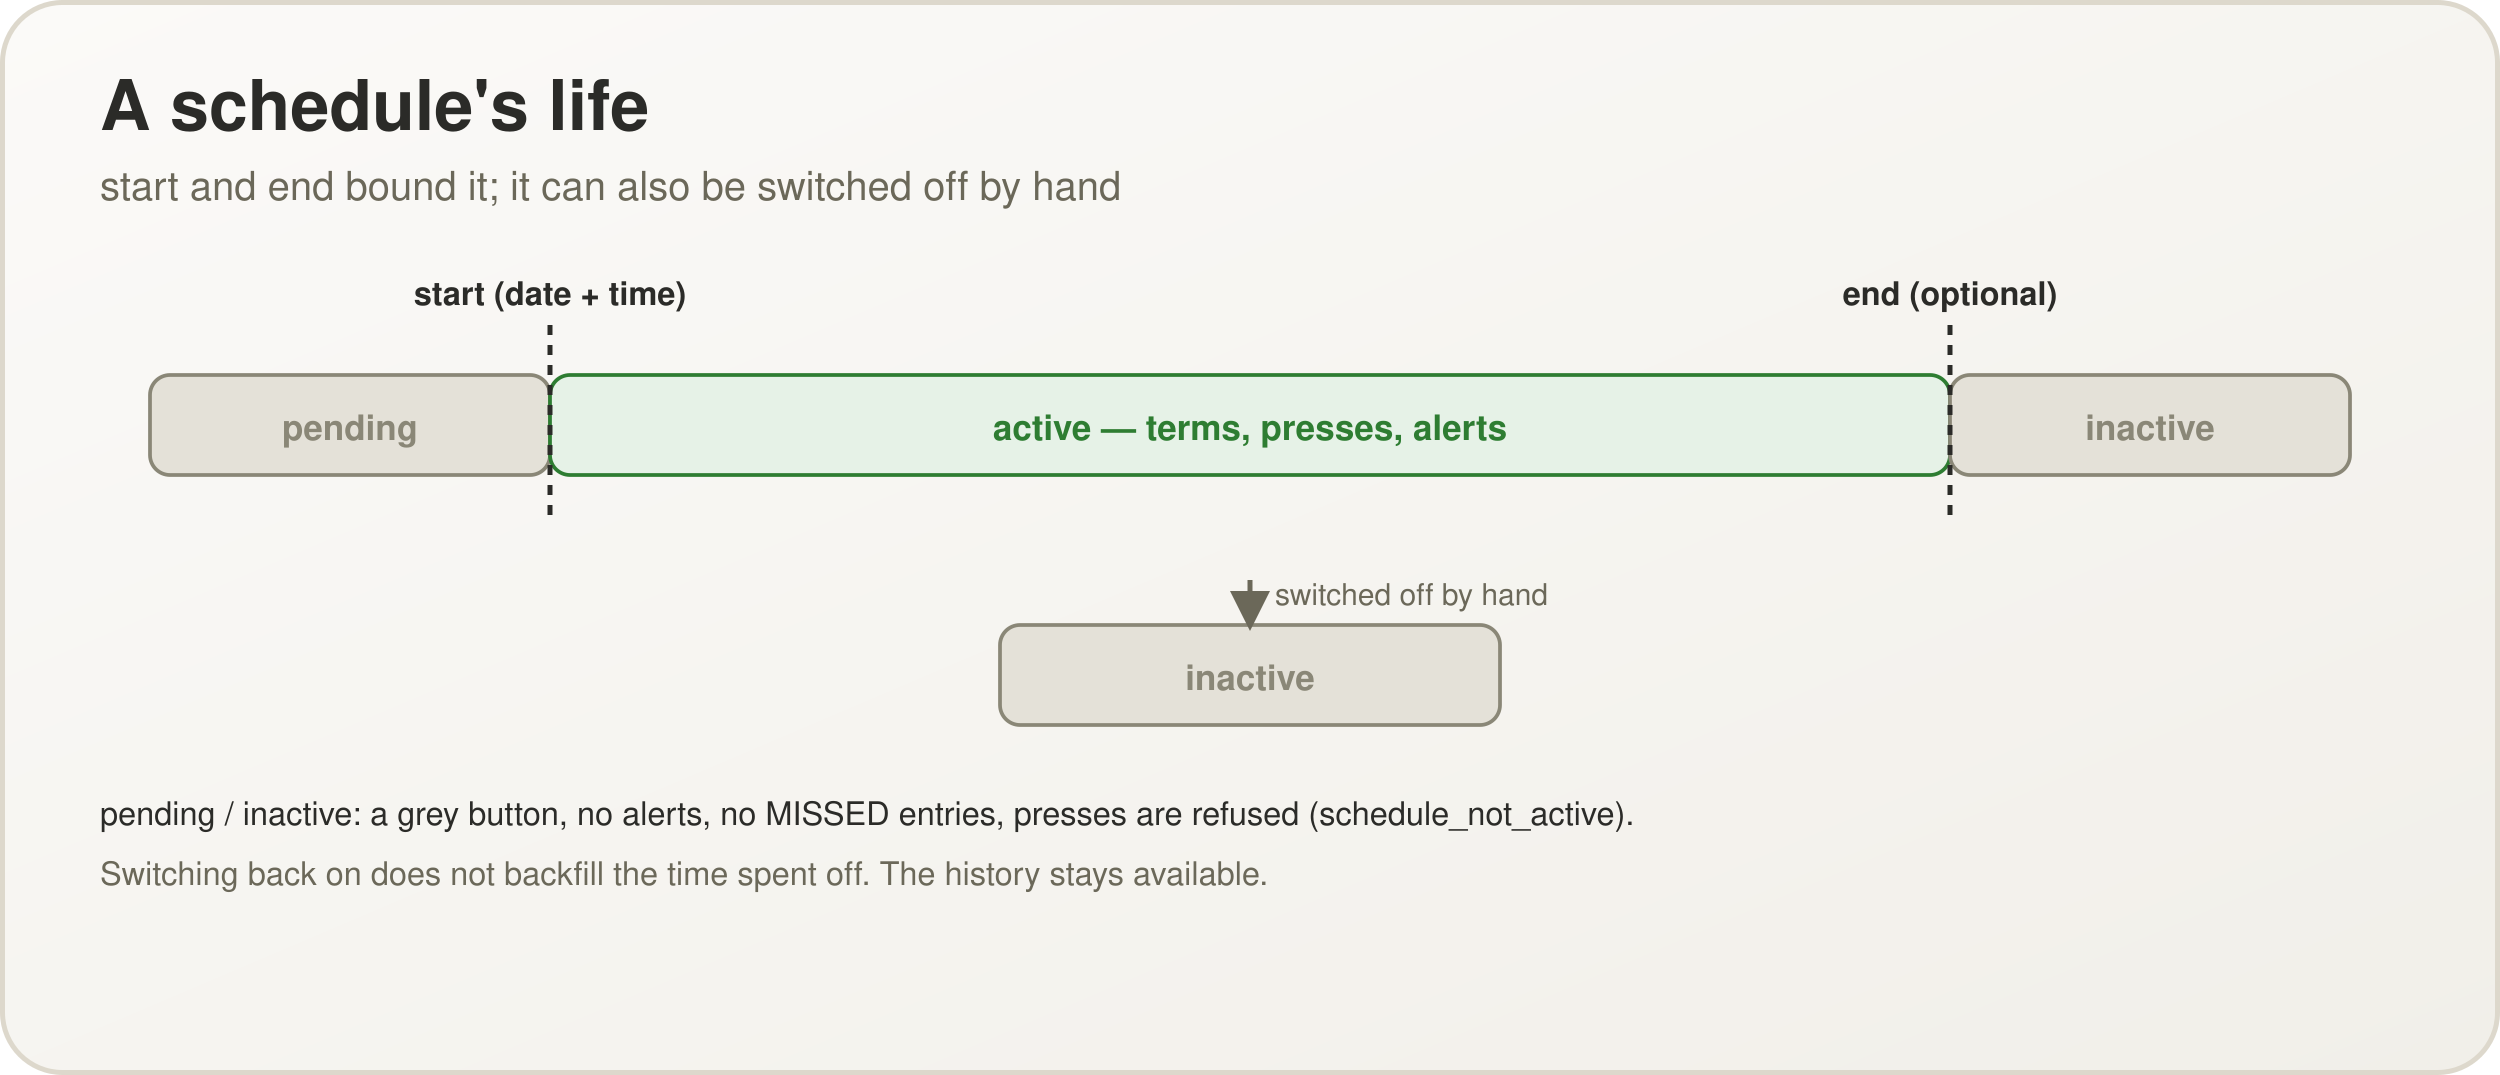
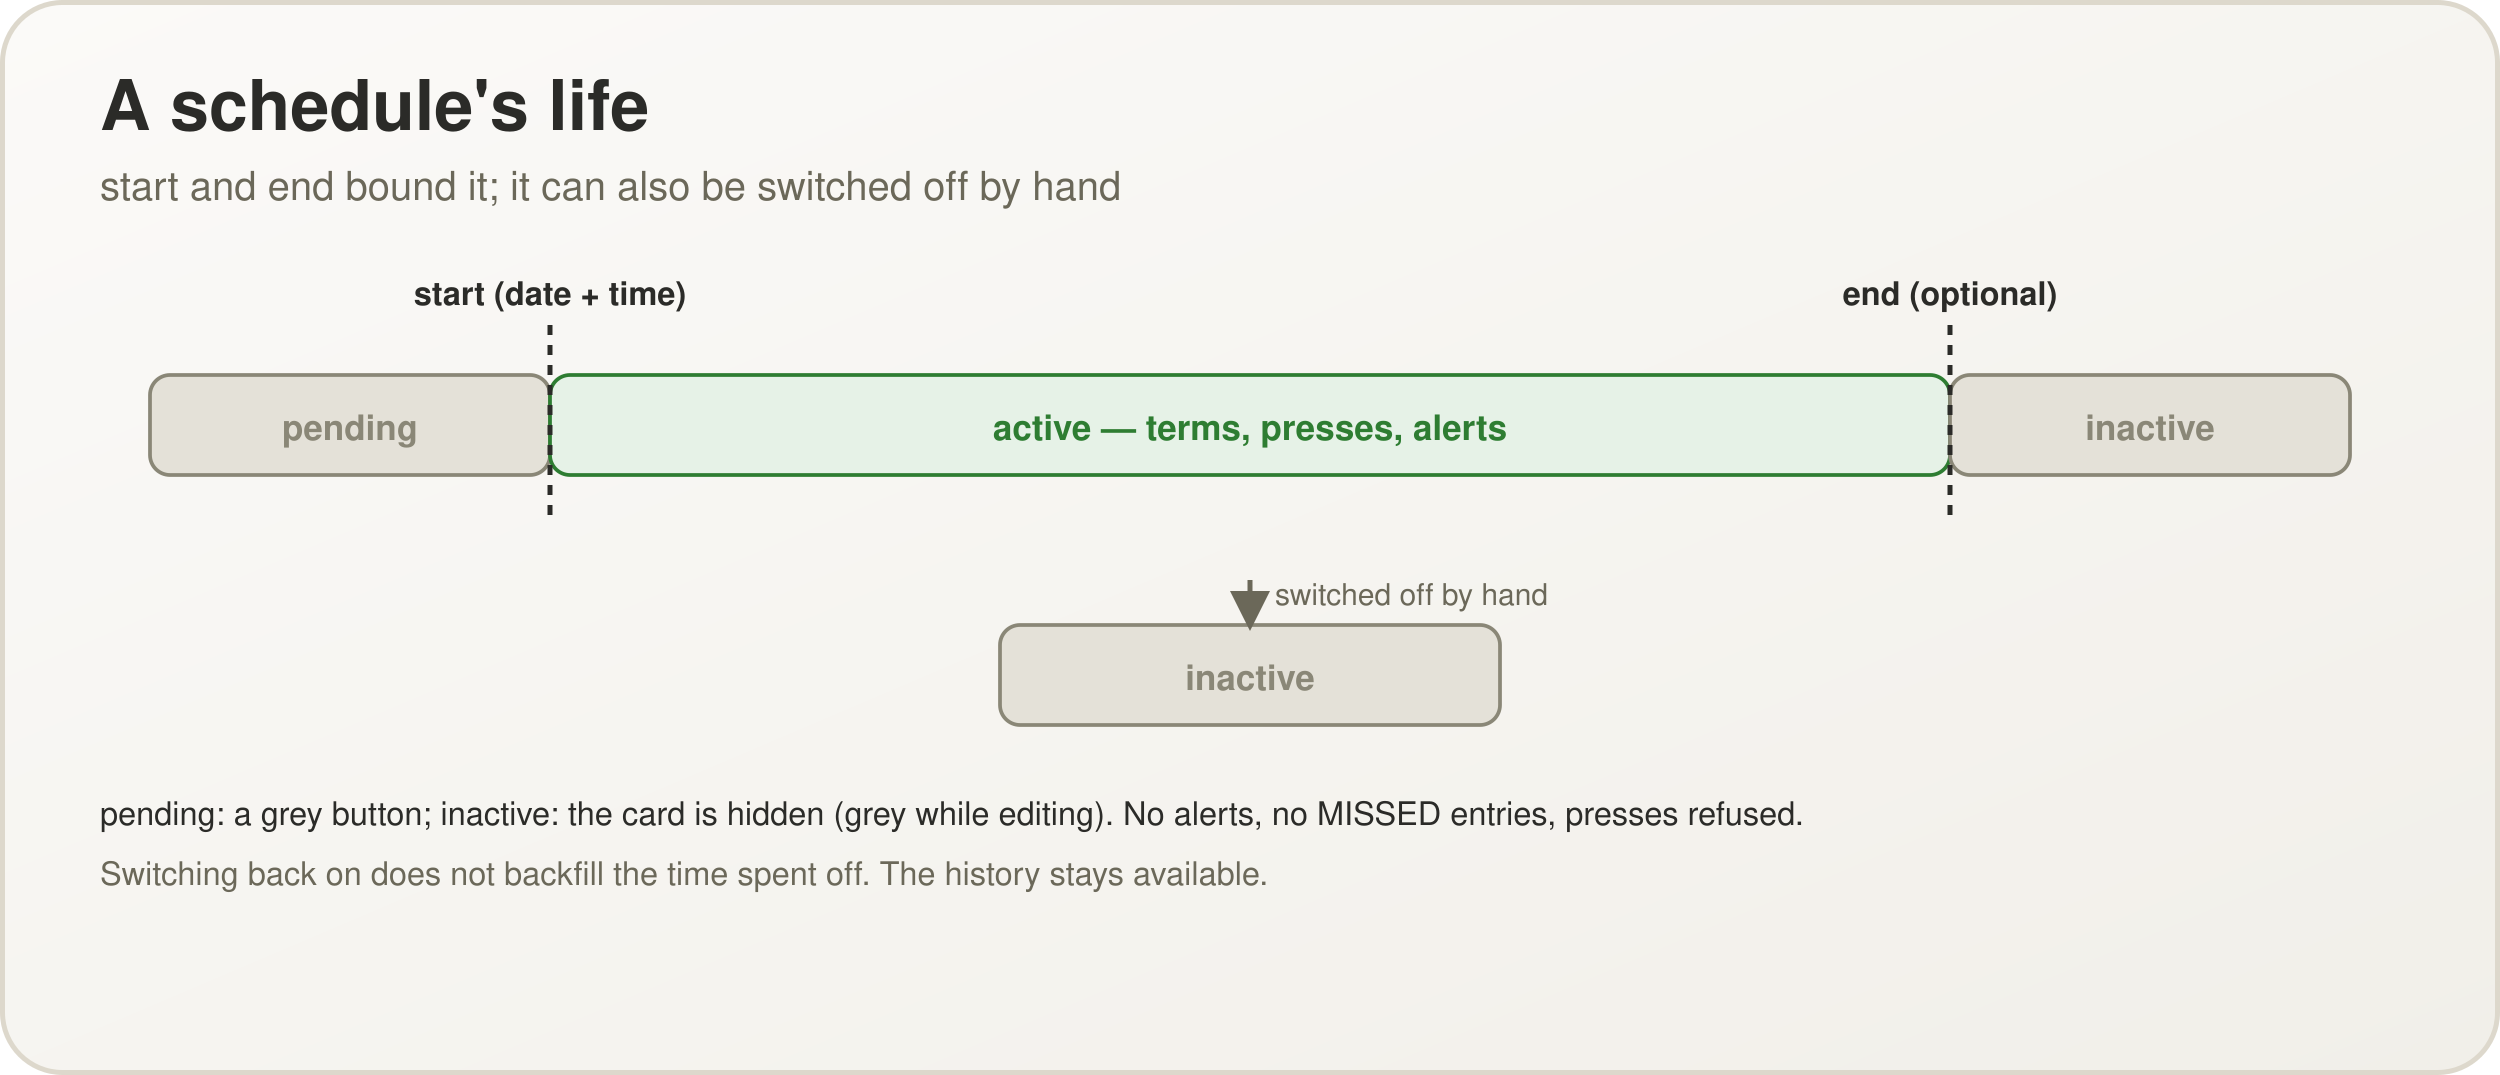
<svg xmlns="http://www.w3.org/2000/svg" viewBox="0 0 1000 430" width="1000" height="430">
  <defs>
    <linearGradient id="bg" x1="0" y1="0" x2="1" y2="1">
      <stop offset="0" stop-color="#fbfaf8" />
      <stop offset="1" stop-color="#f1efe9" />
    </linearGradient>
    <marker id="m6b6859" viewBox="0 0 10 10" refX="8.5" refY="5" markerWidth="8" markerHeight="8" orient="auto-start-reverse">
      <path d="M0,0 L10,5 L0,10 z" fill="#6b6859" />
    </marker>
  </defs>
  <rect x="1" y="1" width="998" height="428" rx="24" fill="url(#bg)" stroke="#ddd8cc" stroke-width="2" />
  <text x="40" y="52" font-family="Segoe UI, Helvetica, Arial, sans-serif" font-size="28" font-weight="700" fill="#2b2b28" text-anchor="start">A schedule's life</text>
  <text x="40" y="80" font-family="Segoe UI, Helvetica, Arial, sans-serif" font-size="16" font-weight="400" fill="#6b6859" text-anchor="start">start and end bound it; it can also be switched off by hand</text>
  <rect x="60" y="150" width="160" height="40" rx="8" fill="#e4e1d8" stroke="#8a8777" stroke-width="1.5" />
  <text x="140" y="176" font-family="Segoe UI, Helvetica, Arial, sans-serif" font-size="14" font-weight="700" fill="#8a8777" text-anchor="middle">pending</text>
  <rect x="220" y="150" width="560" height="40" rx="8" fill="#e6f2e7" stroke="#2e7d32" stroke-width="1.5" />
  <text x="500" y="176" font-family="Segoe UI, Helvetica, Arial, sans-serif" font-size="14" font-weight="700" fill="#2e7d32" text-anchor="middle">active — terms, presses, alerts</text>
  <rect x="780" y="150" width="160" height="40" rx="8" fill="#e4e1d8" stroke="#8a8777" stroke-width="1.5" />
  <text x="860" y="176" font-family="Segoe UI, Helvetica, Arial, sans-serif" font-size="14" font-weight="700" fill="#8a8777" text-anchor="middle">inactive</text>
  <line x1="220" y1="130" x2="220" y2="210" stroke="#2b2b28" stroke-width="2" stroke-dasharray="4 4" />
  <line x1="780" y1="130" x2="780" y2="210" stroke="#2b2b28" stroke-width="2" stroke-dasharray="4 4" />
  <text x="220" y="122" font-family="Segoe UI, Helvetica, Arial, sans-serif" font-size="13" font-weight="700" fill="#2b2b28" text-anchor="middle">start (date + time)</text>
  <text x="780" y="122" font-family="Segoe UI, Helvetica, Arial, sans-serif" font-size="13" font-weight="700" fill="#2b2b28" text-anchor="middle">end (optional)</text>
  <rect x="400" y="250" width="200" height="40" rx="8" fill="#e4e1d8" stroke="#8a8777" stroke-width="1.5" />
  <text x="500" y="276" font-family="Segoe UI, Helvetica, Arial, sans-serif" font-size="14" font-weight="700" fill="#8a8777" text-anchor="middle">inactive</text>
  <line x1="500" y1="232" x2="500" y2="250" stroke="#6b6859" stroke-width="2" marker-end="url(#m6b6859)" />
  <text x="510" y="242" font-family="Segoe UI, Helvetica, Arial, sans-serif" font-size="12" font-weight="400" fill="#6b6859" text-anchor="start">switched off by hand</text>
-   <text x="40" y="330" font-family="Segoe UI, Helvetica, Arial, sans-serif" font-size="13" font-weight="400" fill="#2b2b28" text-anchor="start">pending / inactive: a grey button, no alerts, no MISSED entries, presses are refused (schedule_not_active).</text>
+   <text x="40" y="330" font-family="Segoe UI, Helvetica, Arial, sans-serif" font-size="13" font-weight="400" fill="#2b2b28" text-anchor="start">pending: a grey button; inactive: the card is hidden (grey while editing). No alerts, no MISSED entries, presses refused.</text>
  <text x="40" y="354" font-family="Segoe UI, Helvetica, Arial, sans-serif" font-size="13" font-weight="400" fill="#6b6859" text-anchor="start">Switching back on does not backfill the time spent off. The history stays available.</text>
</svg>
